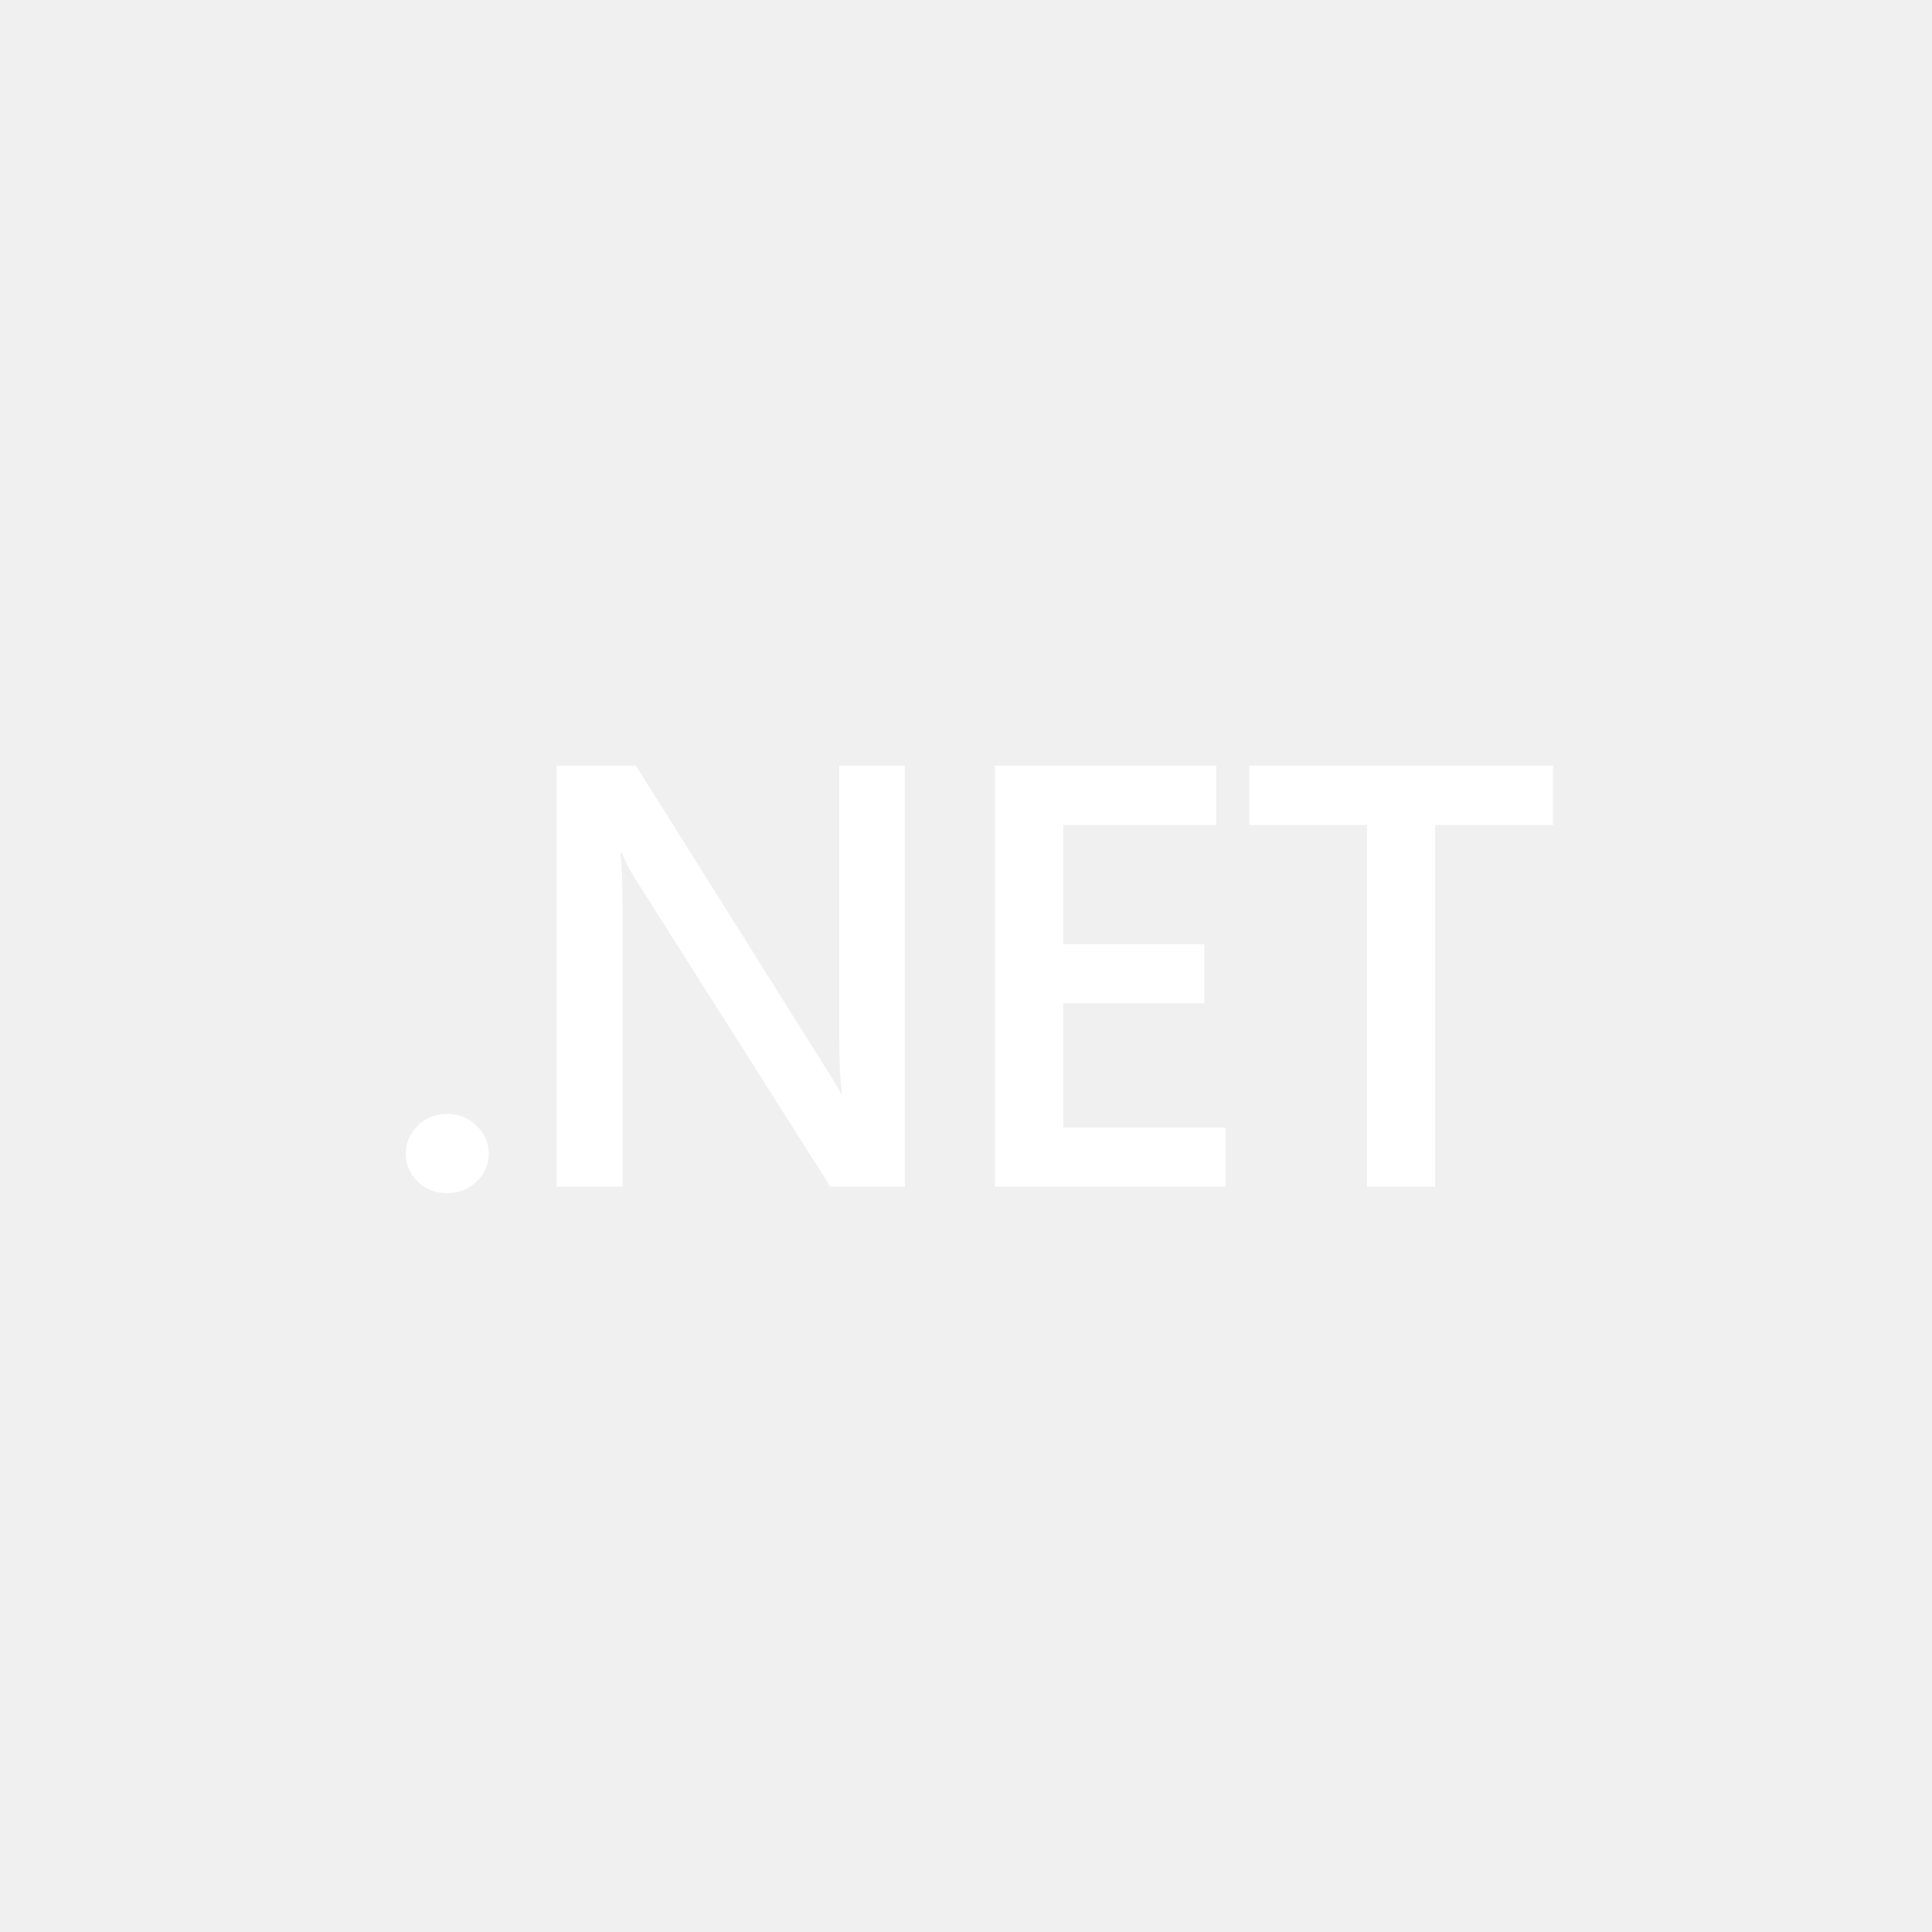
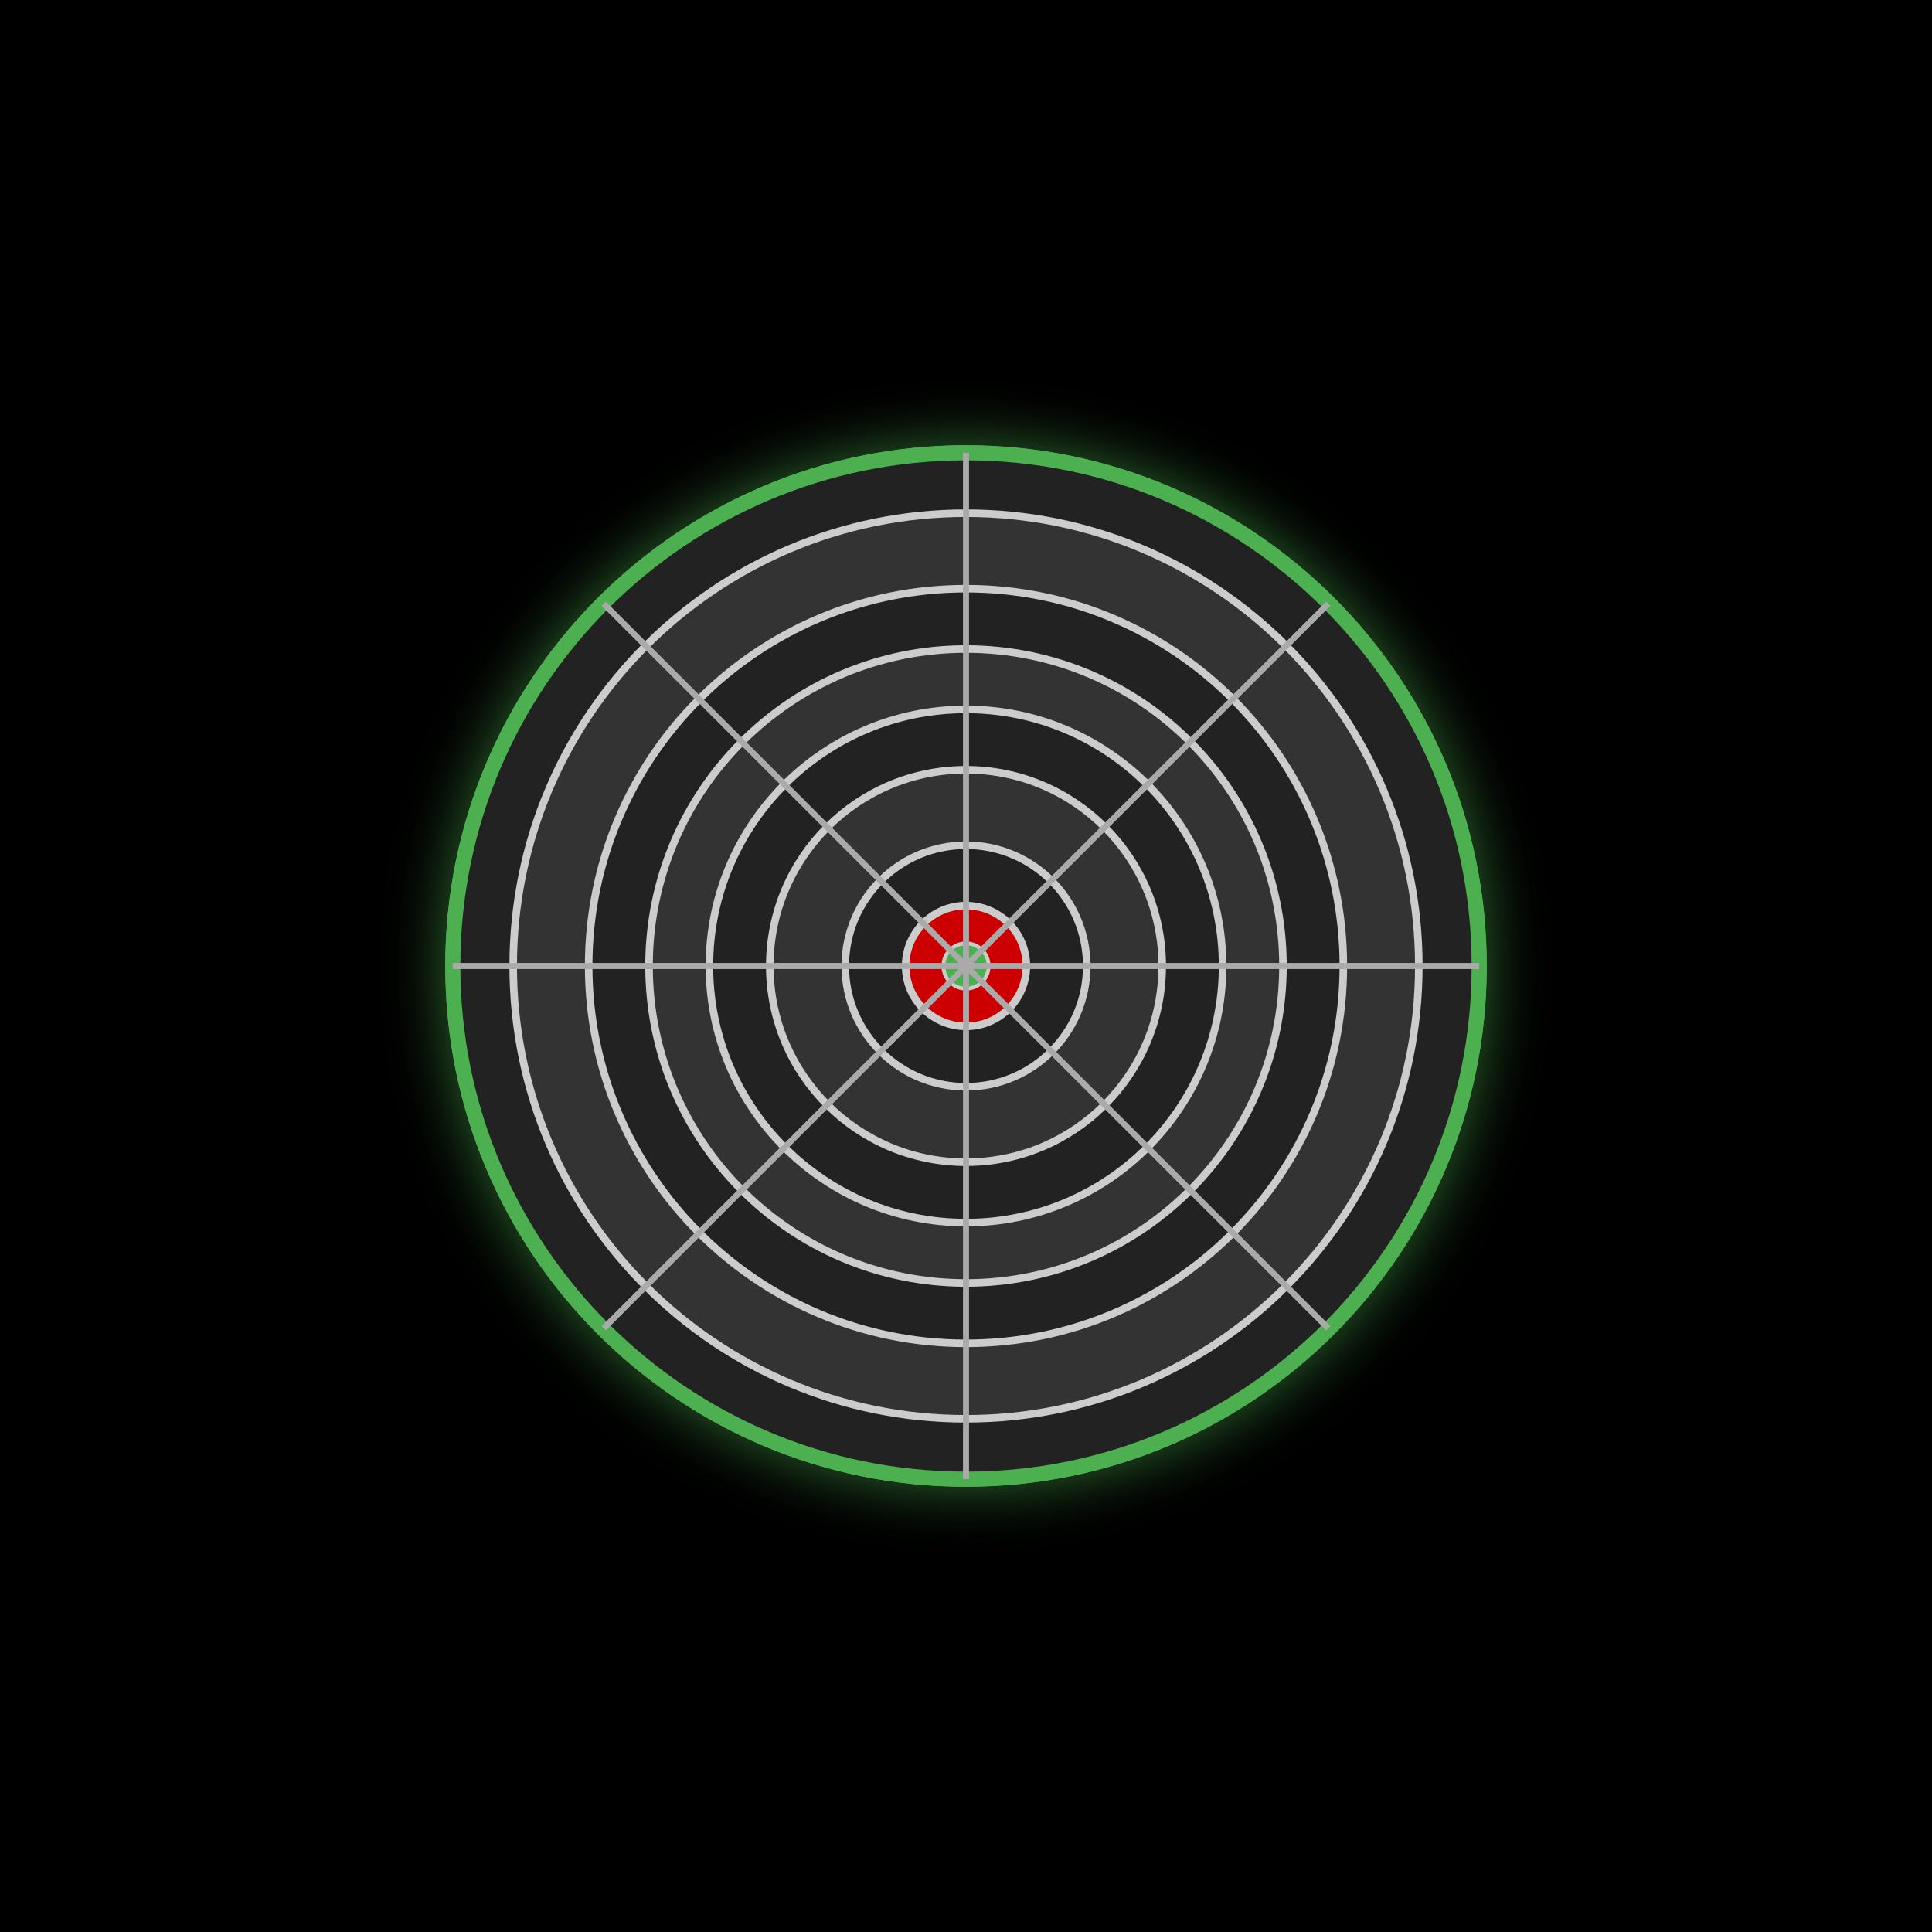
- <svg xmlns="http://www.w3.org/2000/svg" width="456" height="456" viewBox="0 0 456 456" version="1.1" xml:space="preserve" style="fill-rule:evenodd;clip-rule:evenodd;stroke-linejoin:round;stroke-miterlimit:2;">
-   <path d="m 105.5,281.609 c -2.703,0 -5.001,-0.9 -6.893,-2.702 -1.892,-1.848 -2.838,-4.042 -2.838,-6.582 0,-2.587 0.946,-4.804 2.838,-6.652 1.892,-1.848 4.19,-2.772 6.893,-2.772 2.748,0 5.068,0.924 6.96,2.772 1.937,1.848 2.906,4.064 2.906,6.652 0,2.54 -0.968,4.734 -2.906,6.582 -1.892,1.802 -4.212,2.702 -6.96,2.702 z" style="fill:#ffffff;fill-rule:nonzero;stroke-width:0.838" />
-   <path d="M 213.561,280.084 H 195.99 L 149.7,207.054 c -1.171,-1.848 -2.14,-3.765 -2.906,-5.751 h -0.406 c 0.361,2.125 0.541,6.675 0.541,13.65 v 65.132 h -15.543 v -99.36 h 18.719 l 44.737,71.298 c 1.892,2.957 3.109,4.989 3.649,6.098 h 0.27 c -0.45,-2.632 -0.676,-7.09 -0.676,-13.373 v -64.023 h 15.476 z" style="fill:#ffffff;fill-rule:nonzero;stroke-width:0.838" />
-   <path d="m 289.251,280.084 h -54.401 v -99.36 h 52.238 v 13.997 h -36.154 v 28.131 h 33.316 v 13.927 h -33.316 v 29.378 h 38.316 z" style="fill:#ffffff;fill-rule:nonzero;stroke-width:0.838" />
-   <path d="M 366.565,194.721 H 338.722 v 85.363 h -16.084 v -85.363 h -27.775 v -13.997 h 71.701 z" style="fill:#ffffff;fill-rule:nonzero;stroke-width:0.838" />
+ <svg xmlns="http://www.w3.org/2000/svg" viewBox="0 0 128 128" version="1.1" xml:space="preserve" style="fill-rule:evenodd;clip-rule:evenodd;stroke-linejoin:round;stroke-miterlimit:2;">
+   <defs>
+     <filter id="dartboardShadow" x="-20%" y="-20%" width="140%" height="140%">
+       <feGaussianBlur stdDeviation="2" result="blur" />
+       <feFlood flood-color="#4CAF50" flood-opacity="0.6" />
+       <feComposite in2="blur" operator="in" />
+       <feComposite in="SourceGraphic" operator="over" />
+     </filter>
+   </defs>
+   <rect width="100%" height="100%" />
+   <g id="centeredContent">
+     <circle cx="64" cy="64" r="34" fill="#222222" stroke="#4CAF50" stroke-width="1" filter="url(#dartboardShadow)" />
+     <g transform="translate(64, 64)">
+       <circle cx="0" cy="0" r="34" fill="#222222" stroke="#4CAF50" stroke-width="1" />
+       <circle cx="0" cy="0" r="30" fill="#333333" stroke="#CCCCCC" stroke-width="0.5" />
+       <circle cx="0" cy="0" r="25" fill="#222222" stroke="#CCCCCC" stroke-width="0.5" />
+       <circle cx="0" cy="0" r="21" fill="#333333" stroke="#CCCCCC" stroke-width="0.5" />
+       <circle cx="0" cy="0" r="17" fill="#222222" stroke="#CCCCCC" stroke-width="0.5" />
+       <circle cx="0" cy="0" r="13" fill="#333333" stroke="#CCCCCC" stroke-width="0.5" />
+       <circle cx="0" cy="0" r="8" fill="#222222" stroke="#CCCCCC" stroke-width="0.5" />
+       <circle cx="0" cy="0" r="4" fill="#CC0000" stroke="#CCCCCC" stroke-width="0.5" />
+       <circle cx="0" cy="0" r="1.5" fill="#4CAF50" stroke="#CCCCCC" stroke-width="0.25" />
+       <g stroke="#AAAAAA" stroke-width="0.4">
+         <line x1="0" y1="-34" x2="0" y2="34" />
+         <line x1="-34" y1="0" x2="34" y2="0" />
+         <line x1="-24" y1="-24" x2="24" y2="24" />
+         <line x1="24" y1="-24" x2="-24" y2="24" />
+       </g>
+     </g>
+   </g>
</svg>
